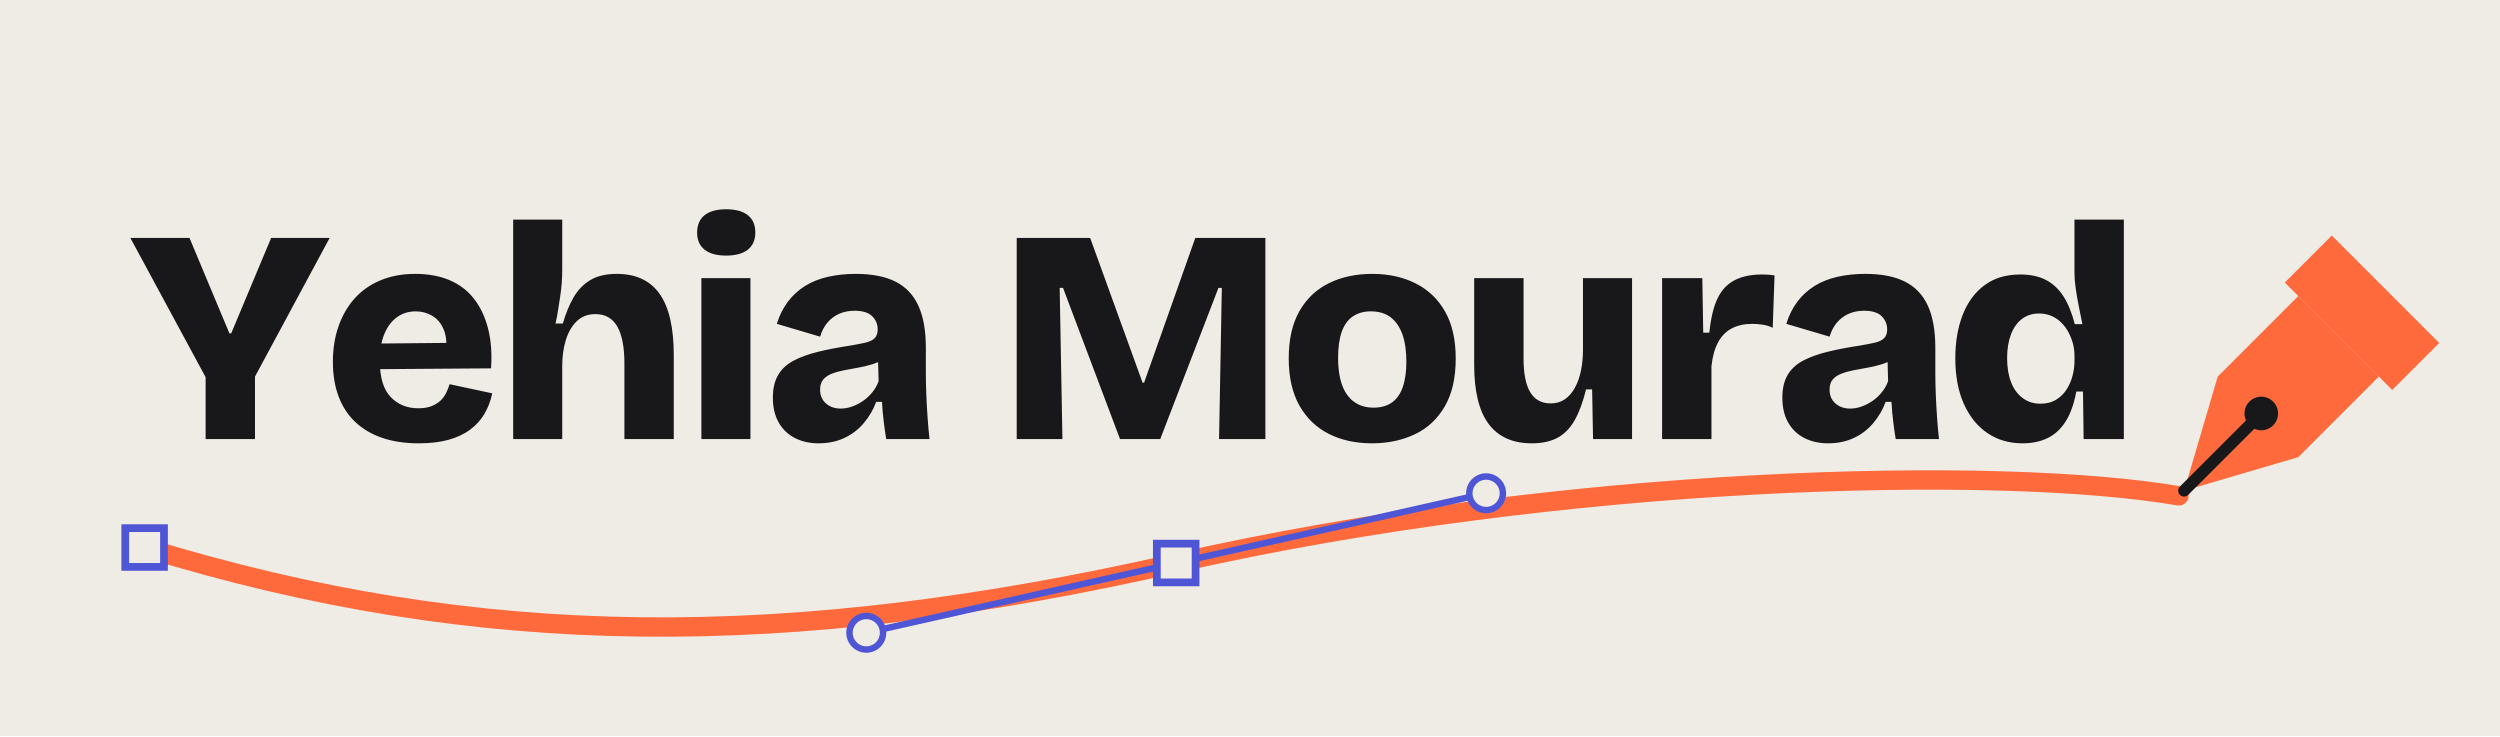
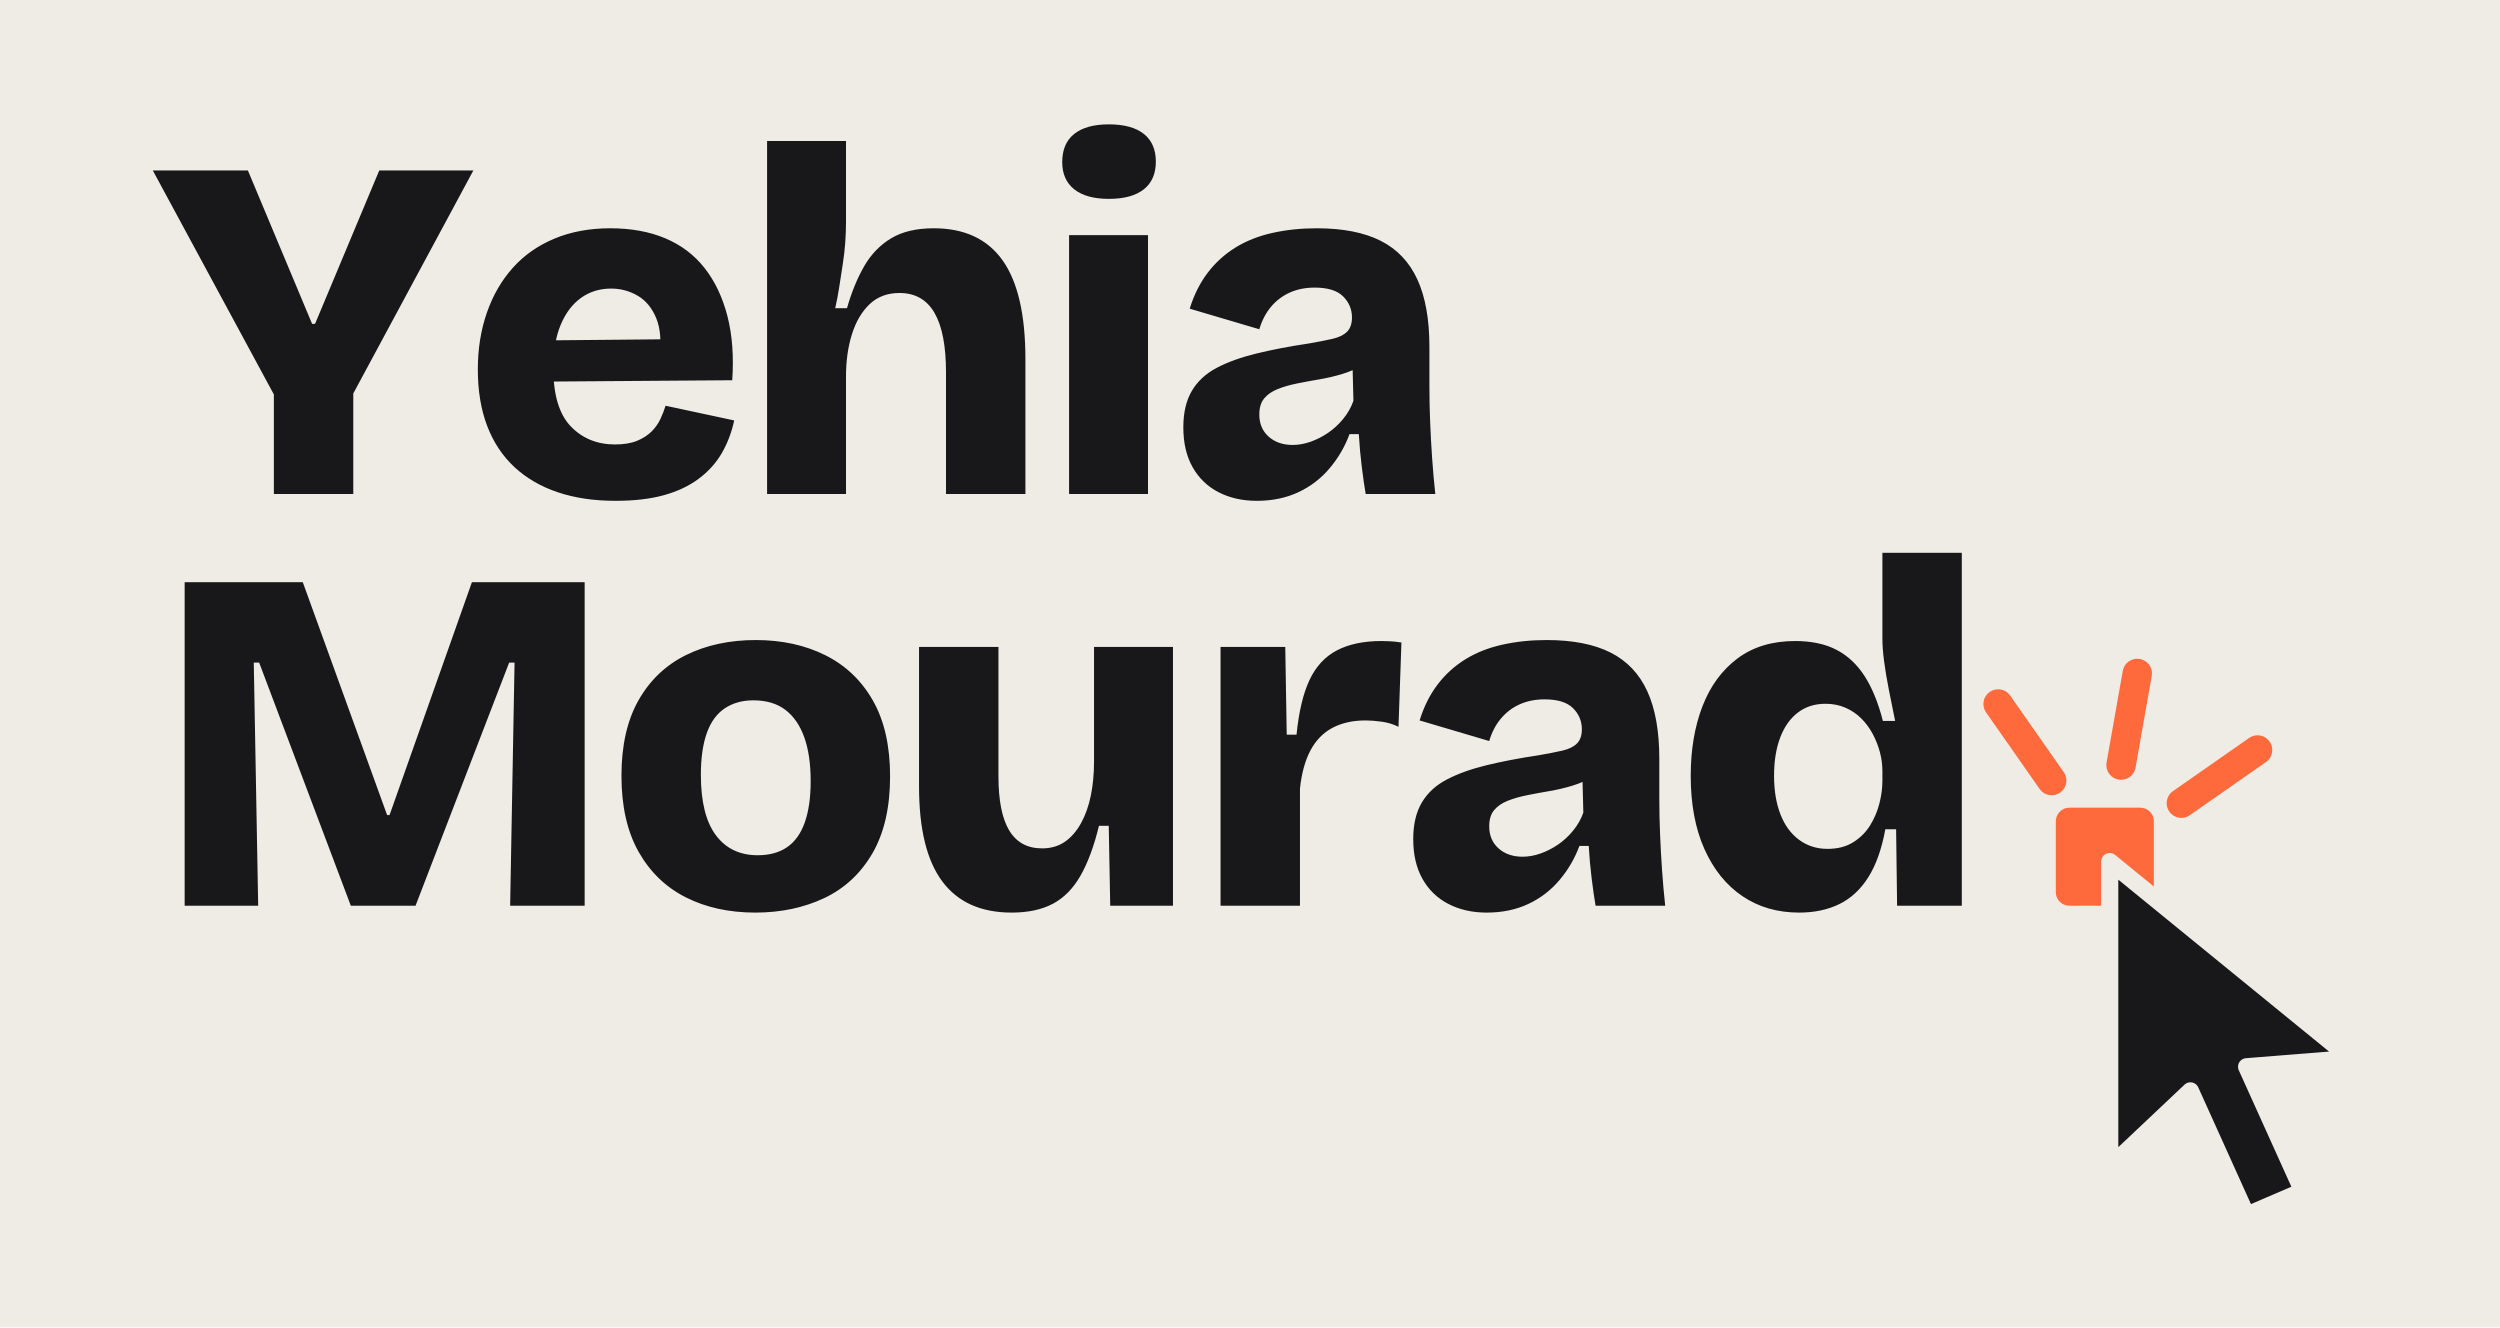
- <svg xmlns="http://www.w3.org/2000/svg" viewBox="0 0 968 285" width="968" height="285">
-   <rect width="968" height="285" rx="0" fill="#efece6" />
-   <path d="M79.618 170.0V146.046L50.472 92.12H73.364L88.822 129.054H89.53L104.988 92.12H127.644L98.734 145.81V170.0ZM162.05 171.652Q154.262 171.652 148.126 169.587Q141.99 167.522 137.683 163.51Q133.376 159.498 131.134 153.598Q128.892 147.698 128.892 140.028Q128.892 132.594 131.075 126.34Q133.258 120.086 137.329 115.543Q141.4 111.0 147.359 108.522Q153.318 106.044 160.752 106.044Q168.304 106.044 174.027 108.463Q179.75 110.882 183.467 115.602Q187.184 120.322 188.954 127.107Q190.724 133.892 190.134 142.624L141.4 142.978V133.066L179.278 132.712L172.552 137.314Q173.378 131.414 171.844 127.697Q170.31 123.98 167.36 122.269Q164.41 120.558 160.988 120.558Q156.858 120.558 153.731 122.8Q150.604 125.042 148.834 129.29Q147.064 133.538 147.064 139.674Q147.064 149.35 151.253 153.716Q155.442 158.082 161.932 158.082Q165.118 158.082 167.242 157.197Q169.366 156.312 170.723 154.955Q172.08 153.598 172.847 151.946Q173.614 150.294 174.086 148.76L190.606 152.3Q189.662 156.666 187.597 160.206Q185.532 163.746 182.051 166.342Q178.57 168.938 173.673 170.295Q168.776 171.652 162.05 171.652ZM198.698 170.0V130.352V85.04H217.696V104.51Q217.696 106.87 217.519 109.407Q217.342 111.944 216.929 114.599Q216.516 117.254 216.103 119.968Q215.69 122.682 215.1 125.278H217.932Q219.584 119.496 222.062 115.189Q224.54 110.882 228.552 108.463Q232.564 106.044 238.818 106.044Q249.91 106.044 255.397 113.773Q260.884 121.502 260.884 137.55V170.0H241.768V140.736Q241.768 131.178 238.995 126.399Q236.222 121.62 230.558 121.62Q226.192 121.62 223.36 124.334Q220.528 127.048 219.112 131.591Q217.696 136.134 217.696 141.68V170.0ZM271.572 170.0V107.696H290.57V170.0ZM281.13 98.964Q275.702 98.964 272.811 96.663Q269.92 94.362 269.92 90.114Q269.92 85.63 272.811 83.329Q275.702 81.028 281.13 81.028Q286.676 81.028 289.567 83.329Q292.458 85.63 292.458 89.996Q292.458 94.362 289.567 96.663Q286.676 98.964 281.13 98.964ZM316.952 171.652Q311.76 171.652 307.748 169.587Q303.736 167.522 301.494 163.569Q299.252 159.616 299.252 153.952Q299.252 148.642 301.317 145.161Q303.382 141.68 307.335 139.615Q311.288 137.55 316.834 136.193Q322.38 134.836 329.46 133.774Q332.882 133.184 335.183 132.653Q337.484 132.122 338.664 130.942Q339.844 129.762 339.844 127.52Q339.844 124.57 337.72 122.446Q335.596 120.322 330.876 120.322Q327.572 120.322 324.917 121.502Q322.262 122.682 320.374 124.924Q318.486 127.166 317.542 130.352L300.786 125.396Q302.32 120.44 305.093 116.782Q307.866 113.124 311.76 110.705Q315.654 108.286 320.669 107.165Q325.684 106.044 331.348 106.044Q340.788 106.044 346.747 109.053Q352.706 112.062 355.597 118.375Q358.488 124.688 358.488 134.6V144.158Q358.488 148.406 358.665 152.713Q358.842 157.02 359.137 161.327Q359.432 165.634 359.904 170.0H343.148Q342.676 167.286 342.204 163.451Q341.732 159.616 341.496 155.604H339.254Q337.602 160.088 334.475 163.805Q331.348 167.522 326.923 169.587Q322.498 171.652 316.952 171.652ZM325.566 158.2Q327.69 158.2 329.873 157.433Q332.056 156.666 334.062 155.309Q336.068 153.952 337.72 151.946Q339.372 149.94 340.198 147.58L339.962 138.258L342.558 138.848Q340.316 140.264 337.602 141.09Q334.888 141.916 332.115 142.388Q329.342 142.86 326.687 143.391Q324.032 143.922 321.967 144.748Q319.902 145.574 318.722 146.99Q317.542 148.406 317.542 150.884Q317.542 154.188 319.784 156.194Q322.026 158.2 325.566 158.2ZM393.67 170.0V92.12H422.108L442.404 148.17H442.994L462.818 92.12H489.958V170.0H472.022L473.084 111.472H471.786L449.248 170.0H433.672L411.606 111.472H410.308L411.37 170.0ZM531.208 171.652Q521.768 171.652 514.511 167.994Q507.254 164.336 503.124 157.02Q498.994 149.704 498.994 138.73Q498.994 127.756 503.124 120.499Q507.254 113.242 514.57 109.643Q521.886 106.044 531.326 106.044Q540.766 106.044 548.082 109.702Q555.398 113.36 559.528 120.617Q563.658 127.874 563.658 138.848Q563.658 150.058 559.41 157.374Q555.162 164.69 547.787 168.171Q540.412 171.652 531.208 171.652ZM531.798 157.846Q536.046 157.846 538.878 155.899Q541.71 153.952 543.126 149.94Q544.542 145.928 544.542 140.028Q544.542 133.774 543.008 129.467Q541.474 125.16 538.465 122.859Q535.456 120.558 530.736 120.558Q526.724 120.558 523.833 122.505Q520.942 124.452 519.526 128.464Q518.11 132.476 518.11 138.494Q518.11 148.17 521.709 153.008Q525.308 157.846 531.798 157.846ZM593.108 171.652Q582.016 171.652 576.411 164.159Q570.806 156.666 570.806 141.326V107.696H589.922V138.848Q589.922 147.58 592.518 151.887Q595.114 156.194 600.424 156.194Q603.61 156.194 605.911 154.601Q608.212 153.008 609.805 150.117Q611.398 147.226 612.165 143.45Q612.932 139.674 612.932 135.19V107.696H631.93V144.748V170.0H616.826L616.472 150.766H614.112Q612.342 158.082 609.687 162.743Q607.032 167.404 603.02 169.528Q599.008 171.652 593.108 171.652ZM643.562 170.0V141.09V107.696H659.138L659.492 128.818H661.852Q662.678 120.558 664.979 115.661Q667.28 110.764 671.587 108.522Q675.894 106.28 682.266 106.28Q683.21 106.28 684.39 106.339Q685.57 106.398 687.104 106.634L686.396 126.93Q684.508 125.986 682.325 125.691Q680.142 125.396 678.49 125.396Q673.888 125.396 670.525 127.166Q667.162 128.936 665.215 132.594Q663.268 136.252 662.678 141.798V170.0ZM707.822 171.652Q702.63 171.652 698.618 169.587Q694.606 167.522 692.364 163.569Q690.122 159.616 690.122 153.952Q690.122 148.642 692.187 145.161Q694.252 141.68 698.205 139.615Q702.158 137.55 707.704 136.193Q713.25 134.836 720.33 133.774Q723.752 133.184 726.053 132.653Q728.354 132.122 729.534 130.942Q730.714 129.762 730.714 127.52Q730.714 124.57 728.59 122.446Q726.466 120.322 721.746 120.322Q718.442 120.322 715.787 121.502Q713.132 122.682 711.244 124.924Q709.356 127.166 708.412 130.352L691.656 125.396Q693.19 120.44 695.963 116.782Q698.736 113.124 702.63 110.705Q706.524 108.286 711.539 107.165Q716.554 106.044 722.218 106.044Q731.658 106.044 737.617 109.053Q743.576 112.062 746.467 118.375Q749.358 124.688 749.358 134.6V144.158Q749.358 148.406 749.535 152.713Q749.712 157.02 750.007 161.327Q750.302 165.634 750.774 170.0H734.018Q733.546 167.286 733.074 163.451Q732.602 159.616 732.366 155.604H730.124Q728.472 160.088 725.345 163.805Q722.218 167.522 717.793 169.587Q713.368 171.652 707.822 171.652ZM716.436 158.2Q718.56 158.2 720.743 157.433Q722.926 156.666 724.932 155.309Q726.938 153.952 728.59 151.946Q730.242 149.94 731.068 147.58L730.832 138.258L733.428 138.848Q731.186 140.264 728.472 141.09Q725.758 141.916 722.985 142.388Q720.212 142.86 717.557 143.391Q714.902 143.922 712.837 144.748Q710.772 145.574 709.592 146.99Q708.412 148.406 708.412 150.884Q708.412 154.188 710.654 156.194Q712.896 158.2 716.436 158.2ZM783.174 171.652Q775.386 171.652 769.545 167.699Q763.704 163.746 760.4 156.371Q757.096 148.996 757.096 138.73Q757.096 129.29 759.928 121.974Q762.76 114.658 768.365 110.469Q773.97 106.28 782.23 106.28Q788.13 106.28 792.201 108.404Q796.272 110.528 798.986 114.776Q801.7 119.024 803.352 125.514H806.302Q805.476 121.502 804.768 117.903Q804.06 114.304 803.647 111.177Q803.234 108.05 803.234 105.69V85.04H822.35V139.556V170.0H806.774L806.538 151.592H803.942Q802.644 158.672 799.871 163.097Q797.098 167.522 792.909 169.587Q788.72 171.652 783.174 171.652ZM790.018 156.312Q793.676 156.312 796.213 154.719Q798.75 153.126 800.284 150.648Q801.818 148.17 802.526 145.338Q803.234 142.506 803.234 140.028V137.55Q803.234 135.308 802.644 133.066Q802.054 130.824 800.933 128.7Q799.812 126.576 798.16 124.924Q796.508 123.272 794.325 122.328Q792.142 121.384 789.546 121.384Q785.652 121.384 782.879 123.508Q780.106 125.632 778.631 129.526Q777.156 133.42 777.156 138.73Q777.156 144.04 778.69 147.993Q780.224 151.946 783.174 154.129Q786.124 156.312 790.018 156.312Z" fill="#18181a" />
-   <path d="M56 212 C186 252 305.426 252 455.426 218 S773.666 180 843.666 192" fill="none" stroke="#ff6a3d" stroke-width="7.5" stroke-linecap="round" />
-   <path d="M335.426 245 L575.426 191" stroke="#4f56d6" stroke-width="2.5" />
-   <circle cx="335.426" cy="245" r="6.5" fill="#efece6" stroke="#4f56d6" stroke-width="2.5" />
-   <circle cx="575.426" cy="191" r="6.5" fill="#efece6" stroke="#4f56d6" stroke-width="2.5" />
-   <rect x="48.5" y="204.5" width="15" height="15" fill="#efece6" stroke="#4f56d6" stroke-width="3" />
-   <rect x="447.926" y="210.5" width="15" height="15" fill="#efece6" stroke="#4f56d6" stroke-width="3" />
-   <path d="M845.7 190.0 L858.7 145.8 L889.9 114.6 L921.1 145.8 L889.9 177.0 Z" fill="#ff6a3d" />
-   <path d="M845.666 190 L874.266 161.4" stroke="#18181a" stroke-width="4.55" stroke-linecap="round" />
-   <circle cx="875.566" cy="160.1" r="6.5" fill="#18181a" />
-   <path d="M884.666 109.4 L926.266 151.0 L944.466 132.8 L902.866 91.2 Z" fill="#ff6a3d" />
+ <svg xmlns="http://www.w3.org/2000/svg" viewBox="0 0 663 352" width="663" height="352">
+   <rect width="663" height="352" rx="0" fill="#efece6" />
+   <path d="M72.63 131.0V104.61L40.52 45.2H65.74L82.77 85.89H83.55L100.58 45.2H125.54L93.69 104.35V131.0ZM163.25 132.82Q154.67 132.82 147.91 130.545Q141.15 128.27 136.405 123.85Q131.66 119.43 129.19 112.93Q126.72 106.43 126.72 97.98Q126.72 89.79 129.125 82.9Q131.53 76.01 136.015 71.005Q140.5 66.0 147.065 63.27Q153.63 60.54 161.82 60.54Q170.14 60.54 176.445 63.205Q182.75 65.87 186.845 71.07Q190.94 76.27 192.89 83.745Q194.84 91.22 194.19 100.84L140.5 101.23V90.31L182.23 89.92L174.82 94.99Q175.73 88.49 174.04 84.395Q172.35 80.3 169.1 78.415Q165.85 76.53 162.08 76.53Q157.53 76.53 154.085 79.0Q150.64 81.47 148.69 86.15Q146.74 90.83 146.74 97.59Q146.74 108.25 151.355 113.06Q155.97 117.87 163.12 117.87Q166.63 117.87 168.97 116.895Q171.31 115.92 172.805 114.425Q174.3 112.93 175.145 111.11Q175.99 109.29 176.51 107.6L194.71 111.5Q193.67 116.31 191.395 120.21Q189.12 124.11 185.285 126.97Q181.45 129.83 176.055 131.325Q170.66 132.82 163.25 132.82ZM203.43 131.0V87.32V37.4H224.36V58.85Q224.36 61.45 224.165 64.245Q223.97 67.04 223.515 69.965Q223.06 72.89 222.605 75.88Q222.15 78.87 221.5 81.73H224.62Q226.44 75.36 229.17 70.615Q231.9 65.87 236.32 63.205Q240.74 60.54 247.63 60.54Q259.85 60.54 265.895 69.055Q271.94 77.57 271.94 95.25V131.0H250.88V98.76Q250.88 88.23 247.825 82.965Q244.77 77.7 238.53 77.7Q233.72 77.7 230.6 80.69Q227.48 83.68 225.92 88.685Q224.36 93.69 224.36 99.8V131.0ZM283.52 131.0V62.36H304.45V131.0ZM294.05 52.74Q288.07 52.74 284.885 50.205Q281.7 47.67 281.7 42.99Q281.7 38.05 284.885 35.515Q288.07 32.98 294.05 32.98Q300.16 32.98 303.345 35.515Q306.53 38.05 306.53 42.86Q306.53 47.67 303.345 50.205Q300.16 52.74 294.05 52.74ZM333.32 132.82Q327.6 132.82 323.18 130.545Q318.76 128.27 316.29 123.915Q313.82 119.56 313.82 113.32Q313.82 107.47 316.095 103.635Q318.37 99.8 322.725 97.525Q327.08 95.25 333.19 93.755Q339.3 92.26 347.1 91.09Q350.87 90.44 353.405 89.855Q355.94 89.27 357.24 87.97Q358.54 86.67 358.54 84.2Q358.54 80.95 356.2 78.61Q353.86 76.27 348.66 76.27Q345.02 76.27 342.095 77.57Q339.17 78.87 337.09 81.34Q335.01 83.81 333.97 87.32L315.51 81.86Q317.2 76.4 320.255 72.37Q323.31 68.34 327.6 65.675Q331.89 63.01 337.415 61.775Q342.94 60.54 349.18 60.54Q359.58 60.54 366.145 63.855Q372.71 67.17 375.895 74.125Q379.08 81.08 379.08 92.0V102.53Q379.08 107.21 379.275 111.955Q379.47 116.7 379.795 121.445Q380.12 126.19 380.64 131.0H362.18Q361.66 128.01 361.14 123.785Q360.62 119.56 360.36 115.14H357.89Q356.07 120.08 352.625 124.175Q349.18 128.27 344.305 130.545Q339.43 132.82 333.32 132.82ZM342.81 118.0Q345.15 118.0 347.555 117.155Q349.96 116.31 352.17 114.815Q354.38 113.32 356.2 111.11Q358.02 108.9 358.93 106.3L358.67 96.03L361.53 96.68Q359.06 98.24 356.07 99.15Q353.08 100.06 350.025 100.58Q346.97 101.1 344.045 101.685Q341.12 102.27 338.845 103.18Q336.57 104.09 335.27 105.65Q333.97 107.21 333.97 109.94Q333.97 113.58 336.44 115.79Q338.91 118.0 342.81 118.0Z" fill="#18181a" />
+   <path d="M48.97 240.2V154.4H80.3L102.66 216.15H103.31L125.15 154.4H155.05V240.2H135.29L136.46 175.72H135.03L110.2 240.2H93.04L68.73 175.72H67.3L68.47 240.2ZM200.3 242.02Q189.9 242.02 181.905 237.99Q173.91 233.96 169.36 225.9Q164.81 217.84 164.81 205.75Q164.81 193.66 169.36 185.665Q173.91 177.67 181.97 173.705Q190.03 169.74 200.43 169.74Q210.83 169.74 218.89 173.77Q226.95 177.8 231.5 185.795Q236.05 193.79 236.05 205.88Q236.05 218.23 231.37 226.29Q226.69 234.35 218.565 238.185Q210.44 242.02 200.3 242.02ZM200.95 226.81Q205.63 226.81 208.75 224.665Q211.87 222.52 213.43 218.1Q214.99 213.68 214.99 207.18Q214.99 200.29 213.3 195.545Q211.61 190.8 208.295 188.265Q204.98 185.73 199.78 185.73Q195.36 185.73 192.175 187.875Q188.99 190.02 187.43 194.44Q185.87 198.86 185.87 205.49Q185.87 216.15 189.835 221.48Q193.8 226.81 200.95 226.81ZM268.3 242.02Q256.08 242.02 249.905 233.765Q243.73 225.51 243.73 208.61V171.56H264.79V205.88Q264.79 215.5 267.65 220.245Q270.51 224.99 276.36 224.99Q279.87 224.99 282.405 223.235Q284.94 221.48 286.695 218.295Q288.45 215.11 289.295 210.95Q290.14 206.79 290.14 201.85V171.56H311.07V212.38V240.2H294.43L294.04 219.01H291.44Q289.49 227.07 286.565 232.205Q283.64 237.34 279.22 239.68Q274.8 242.02 268.3 242.02ZM323.69 240.2V208.35V171.56H340.85L341.24 194.83H343.84Q344.75 185.73 347.285 180.335Q349.82 174.94 354.565 172.47Q359.31 170.0 366.33 170.0Q367.37 170.0 368.67 170.065Q369.97 170.13 371.66 170.39L370.88 192.75Q368.8 191.71 366.395 191.385Q363.99 191.06 362.17 191.06Q357.1 191.06 353.395 193.01Q349.69 194.96 347.545 198.99Q345.4 203.02 344.75 209.13V240.2ZM394.29 242.02Q388.57 242.02 384.15 239.745Q379.73 237.47 377.26 233.115Q374.79 228.76 374.79 222.52Q374.79 216.67 377.065 212.835Q379.34 209.0 383.695 206.725Q388.05 204.45 394.16 202.955Q400.27 201.46 408.07 200.29Q411.84 199.64 414.375 199.055Q416.91 198.47 418.21 197.17Q419.51 195.87 419.51 193.4Q419.51 190.15 417.17 187.81Q414.83 185.47 409.63 185.47Q405.99 185.47 403.065 186.77Q400.14 188.07 398.06 190.54Q395.98 193.01 394.94 196.52L376.48 191.06Q378.17 185.6 381.225 181.57Q384.28 177.54 388.57 174.875Q392.86 172.21 398.385 170.975Q403.91 169.74 410.15 169.74Q420.55 169.74 427.115 173.055Q433.68 176.37 436.865 183.325Q440.05 190.28 440.05 201.2V211.73Q440.05 216.41 440.245 221.155Q440.44 225.9 440.765 230.645Q441.09 235.39 441.61 240.2H423.15Q422.63 237.21 422.11 232.985Q421.59 228.76 421.33 224.34H418.86Q417.04 229.28 413.595 233.375Q410.15 237.47 405.275 239.745Q400.4 242.02 394.29 242.02ZM403.78 227.2Q406.12 227.2 408.525 226.355Q410.93 225.51 413.14 224.015Q415.35 222.52 417.17 220.31Q418.99 218.1 419.9 215.5L419.64 205.23L422.5 205.88Q420.03 207.44 417.04 208.35Q414.05 209.26 410.995 209.78Q407.94 210.3 405.015 210.885Q402.09 211.47 399.815 212.38Q397.54 213.29 396.24 214.85Q394.94 216.41 394.94 219.14Q394.94 222.78 397.41 224.99Q399.88 227.2 403.78 227.2ZM477.11 242.02Q468.53 242.02 462.095 237.665Q455.66 233.31 452.02 225.185Q448.38 217.06 448.38 205.75Q448.38 195.35 451.5 187.29Q454.62 179.23 460.795 174.615Q466.97 170.0 476.07 170.0Q482.57 170.0 487.055 172.34Q491.54 174.68 494.53 179.36Q497.52 184.04 499.34 191.19H502.59Q501.68 186.77 500.9 182.805Q500.12 178.84 499.665 175.395Q499.21 171.95 499.21 169.35V146.6H520.27V206.66V240.2H503.11L502.85 219.92H499.99Q498.56 227.72 495.505 232.595Q492.45 237.47 487.835 239.745Q483.22 242.02 477.11 242.02ZM484.65 225.12Q488.68 225.12 491.475 223.365Q494.27 221.61 495.96 218.88Q497.65 216.15 498.43 213.03Q499.21 209.91 499.21 207.18V204.45Q499.21 201.98 498.56 199.51Q497.91 197.04 496.675 194.7Q495.44 192.36 493.62 190.54Q491.8 188.72 489.395 187.68Q486.99 186.64 484.13 186.64Q479.84 186.64 476.785 188.98Q473.73 191.32 472.105 195.61Q470.48 199.9 470.48 205.75Q470.48 211.6 472.17 215.955Q473.86 220.31 477.11 222.715Q480.36 225.12 484.65 225.12Z" fill="#18181a" />
+   <g stroke="#ff6a3d" stroke-width="7.8" stroke-linecap="round">
+     <path d="M544.1 207.0 L529.9 186.7" />
+     <path d="M562.5 202.9 L566.8 178.6" />
+     <path d="M578.5 213.0 L598.7 198.9" />
+   </g>
+   <rect x="545.2" y="214.2" width="26.0" height="26.0" rx="3.6" fill="#ff6a3d" />
+   <path d="M559.5 228.5 L559.5 309.5 L580.9 289.3 L595.8 322.3 L610.7 315.9 L595.8 282.9 L623.5 280.7 Z" fill="#18181a" stroke="#efece6" stroke-width="4.55" stroke-linejoin="round" />
</svg>
